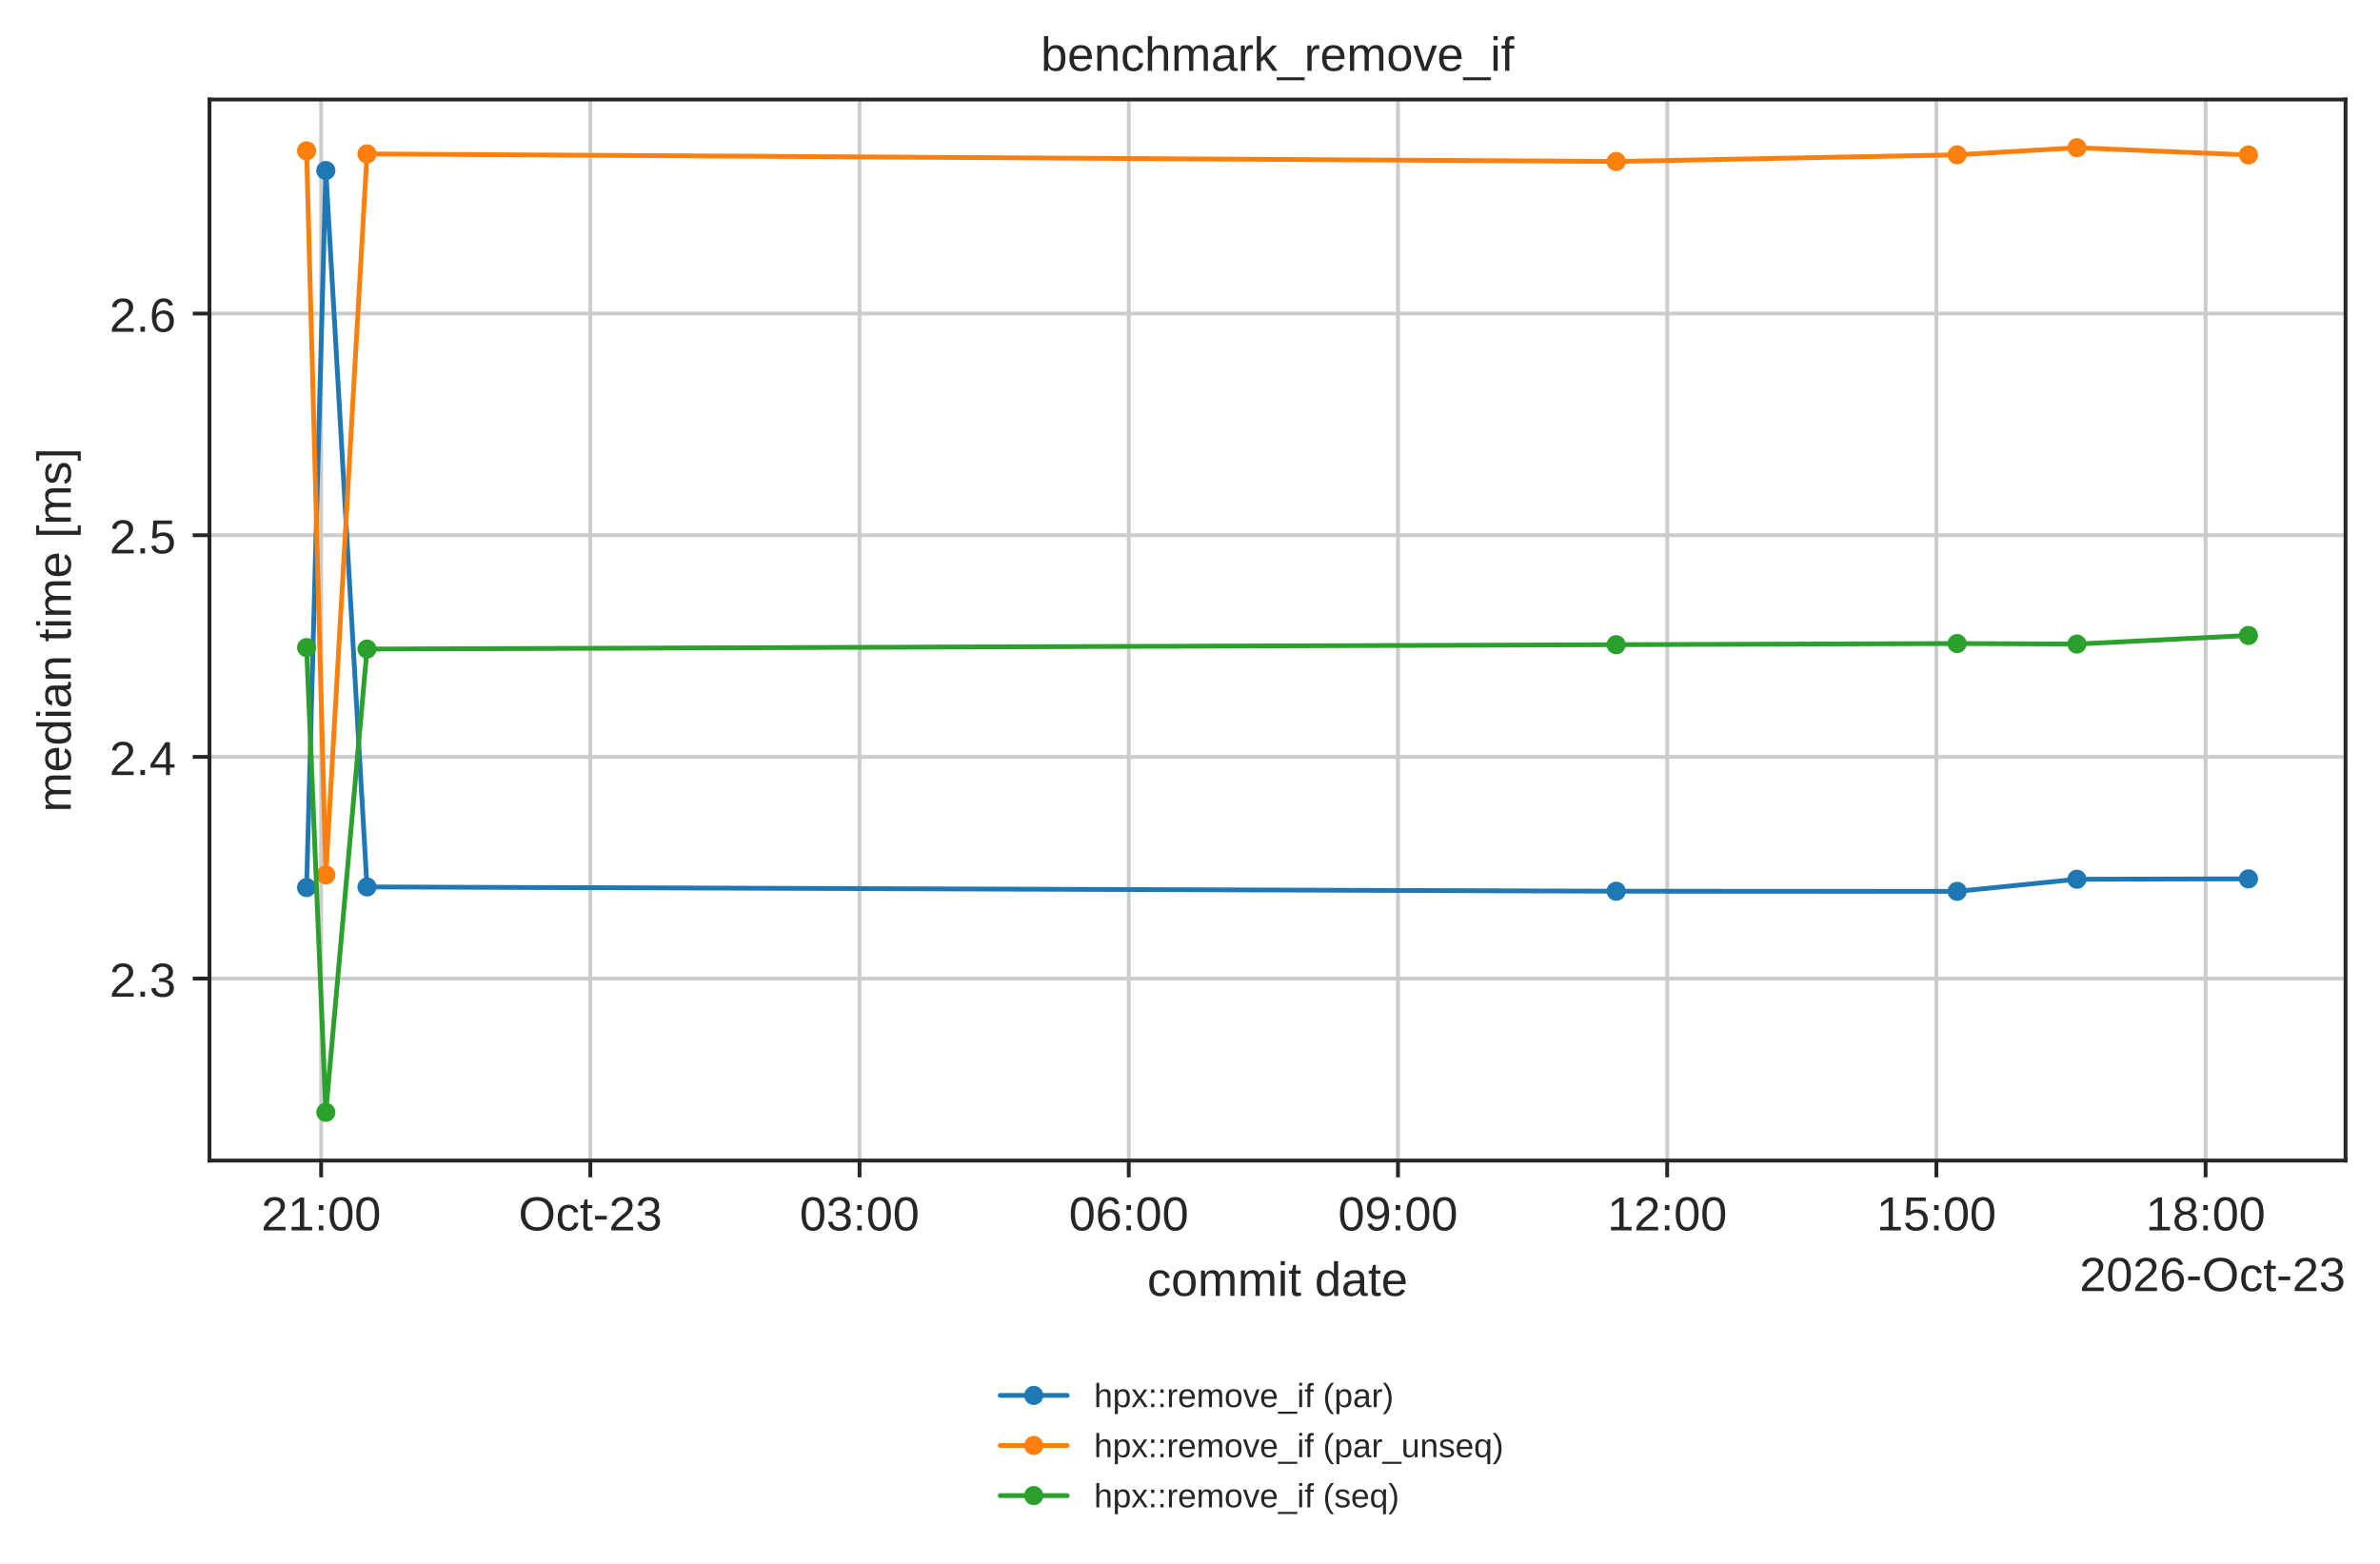
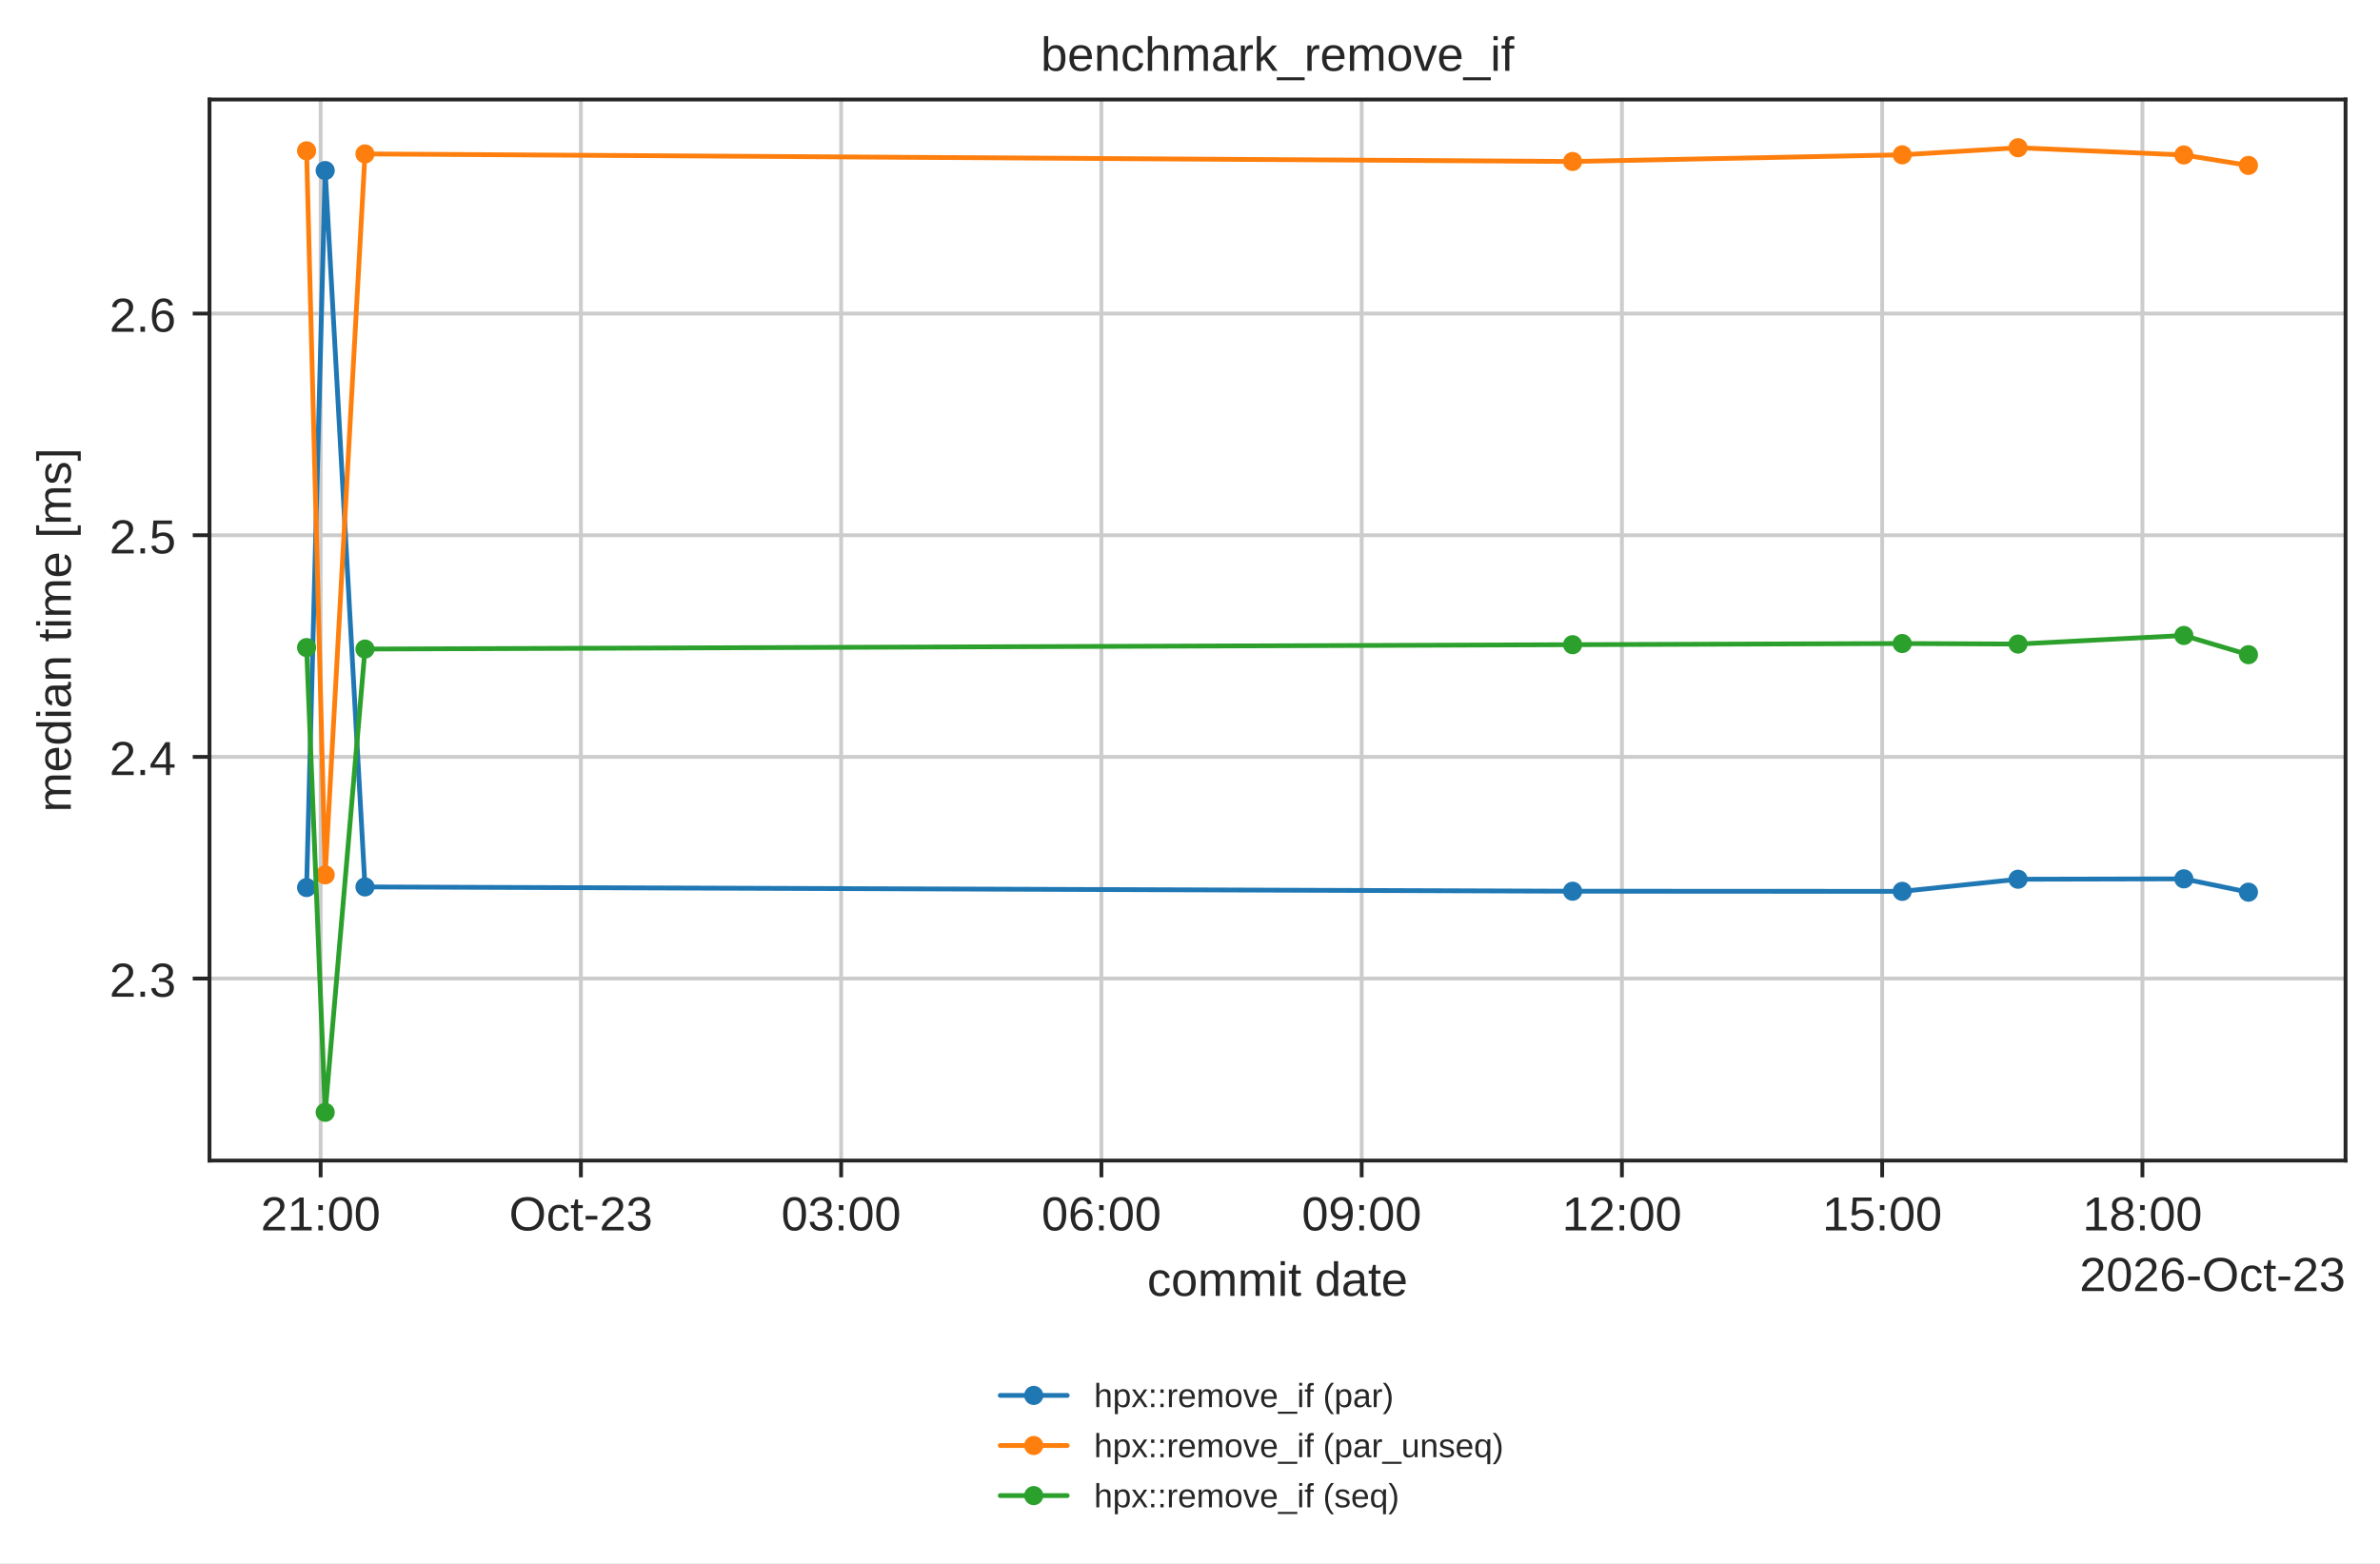
<svg xmlns="http://www.w3.org/2000/svg" xmlns:xlink="http://www.w3.org/1999/xlink" width="497.381pt" height="326.683pt" viewBox="0 0 497.381 326.683" version="1.1">
  <defs>
    <style type="text/css">*{stroke-linejoin: round; stroke-linecap: butt}</style>
  </defs>
  <g id="figure_1">
    <g id="patch_1">
      <path d="M 0 326.683  L 497.381 326.683  L 497.381 0  L 0 0  z " style="fill: #ffffff" />
    </g>
    <g id="axes_1">
      <g id="patch_2">
        <path d="M 43.781 242.558  L 490.181 242.558  L 490.181 20.798  L 43.781 20.798  z " style="fill: #ffffff" />
      </g>
      <g id="matplotlib.axis_1">
        <g id="xtick_1">
          <g id="line2d_1">
-             <path d="M 67.109 242.558  L 67.109 20.798  " clip-path="url(#p42d5f2c684)" style="fill: none; stroke: #cccccc; stroke-width: 0.8; stroke-linecap: round" />
+             <path d="M 67.008 242.558  L 67.008 20.798  " clip-path="url(#p42d5f2c684)" style="fill: none; stroke: #cccccc; stroke-width: 0.8; stroke-linecap: round" />
          </g>
          <g id="line2d_2">
            <defs>
              <path id="mdfc5214045" d="M 0 0  L 0 3.5  " style="stroke: #262626; stroke-width: 0.8" />
            </defs>
            <g>
-               <use xlink:href="#mdfc5214045" x="67.109" y="242.558" style="fill: #262626; stroke: #262626; stroke-width: 0.8" />
+               <use xlink:href="#mdfc5214045" x="67.008" y="242.558" style="fill: #262626; stroke: #262626; stroke-width: 0.8" />
            </g>
          </g>
          <g id="text_1">
-             <text style="fill: #262626; font: 10px 'Arial', 'DejaVu Sans', 'Liberation Sans', 'Bitstream Vera Sans', sans-serif; text-anchor: middle" x="67.109" y="257.157" transform="rotate(-0 67.10921 257.1569)">21:00</text>
+             <text style="fill: #262626; font: 10px 'Arial', 'DejaVu Sans', 'Liberation Sans', 'Bitstream Vera Sans', sans-serif; text-anchor: middle" x="67.008" y="257.157" transform="rotate(-0 67.00816 257.1569)">21:00</text>
          </g>
        </g>
        <g id="xtick_2">
          <g id="line2d_3">
-             <path d="M 123.37 242.558  L 123.37 20.798  " clip-path="url(#p42d5f2c684)" style="fill: none; stroke: #cccccc; stroke-width: 0.8; stroke-linecap: round" />
+             <path d="M 121.397 242.558  L 121.397 20.798  " clip-path="url(#p42d5f2c684)" style="fill: none; stroke: #cccccc; stroke-width: 0.8; stroke-linecap: round" />
          </g>
          <g id="line2d_4">
            <g>
-               <use xlink:href="#mdfc5214045" x="123.37" y="242.558" style="fill: #262626; stroke: #262626; stroke-width: 0.8" />
+               <use xlink:href="#mdfc5214045" x="121.397" y="242.558" style="fill: #262626; stroke: #262626; stroke-width: 0.8" />
            </g>
          </g>
          <g id="text_2">
-             <text style="fill: #262626; font: 10px 'Arial', 'DejaVu Sans', 'Liberation Sans', 'Bitstream Vera Sans', sans-serif; text-anchor: middle" x="123.37" y="257.157" transform="rotate(-0 123.3701 257.1569)">Oct-23</text>
+             <text style="fill: #262626; font: 10px 'Arial', 'DejaVu Sans', 'Liberation Sans', 'Bitstream Vera Sans', sans-serif; text-anchor: middle" x="121.397" y="257.157" transform="rotate(-0 121.3973 257.1569)">Oct-23</text>
          </g>
        </g>
        <g id="xtick_3">
          <g id="line2d_5">
-             <path d="M 179.631 242.558  L 179.631 20.798  " clip-path="url(#p42d5f2c684)" style="fill: none; stroke: #cccccc; stroke-width: 0.8; stroke-linecap: round" />
+             <path d="M 175.786 242.558  L 175.786 20.798  " clip-path="url(#p42d5f2c684)" style="fill: none; stroke: #cccccc; stroke-width: 0.8; stroke-linecap: round" />
          </g>
          <g id="line2d_6">
            <g>
-               <use xlink:href="#mdfc5214045" x="179.631" y="242.558" style="fill: #262626; stroke: #262626; stroke-width: 0.8" />
+               <use xlink:href="#mdfc5214045" x="175.786" y="242.558" style="fill: #262626; stroke: #262626; stroke-width: 0.8" />
            </g>
          </g>
          <g id="text_3">
-             <text style="fill: #262626; font: 10px 'Arial', 'DejaVu Sans', 'Liberation Sans', 'Bitstream Vera Sans', sans-serif; text-anchor: middle" x="179.631" y="257.157" transform="rotate(-0 179.631 257.1569)">03:00</text>
+             <text style="fill: #262626; font: 10px 'Arial', 'DejaVu Sans', 'Liberation Sans', 'Bitstream Vera Sans', sans-serif; text-anchor: middle" x="175.786" y="257.157" transform="rotate(-0 175.7864 257.1569)">03:00</text>
          </g>
        </g>
        <g id="xtick_4">
          <g id="line2d_7">
-             <path d="M 235.892 242.558  L 235.892 20.798  " clip-path="url(#p42d5f2c684)" style="fill: none; stroke: #cccccc; stroke-width: 0.8; stroke-linecap: round" />
+             <path d="M 230.175 242.558  L 230.175 20.798  " clip-path="url(#p42d5f2c684)" style="fill: none; stroke: #cccccc; stroke-width: 0.8; stroke-linecap: round" />
          </g>
          <g id="line2d_8">
            <g>
-               <use xlink:href="#mdfc5214045" x="235.892" y="242.558" style="fill: #262626; stroke: #262626; stroke-width: 0.8" />
+               <use xlink:href="#mdfc5214045" x="230.175" y="242.558" style="fill: #262626; stroke: #262626; stroke-width: 0.8" />
            </g>
          </g>
          <g id="text_4">
-             <text style="fill: #262626; font: 10px 'Arial', 'DejaVu Sans', 'Liberation Sans', 'Bitstream Vera Sans', sans-serif; text-anchor: middle" x="235.892" y="257.157" transform="rotate(-0 235.8919 257.1569)">06:00</text>
+             <text style="fill: #262626; font: 10px 'Arial', 'DejaVu Sans', 'Liberation Sans', 'Bitstream Vera Sans', sans-serif; text-anchor: middle" x="230.175" y="257.157" transform="rotate(-0 230.1754 257.1569)">06:00</text>
          </g>
        </g>
        <g id="xtick_5">
          <g id="line2d_9">
-             <path d="M 292.153 242.558  L 292.153 20.798  " clip-path="url(#p42d5f2c684)" style="fill: none; stroke: #cccccc; stroke-width: 0.8; stroke-linecap: round" />
+             <path d="M 284.565 242.558  L 284.565 20.798  " clip-path="url(#p42d5f2c684)" style="fill: none; stroke: #cccccc; stroke-width: 0.8; stroke-linecap: round" />
          </g>
          <g id="line2d_10">
            <g>
-               <use xlink:href="#mdfc5214045" x="292.153" y="242.558" style="fill: #262626; stroke: #262626; stroke-width: 0.8" />
+               <use xlink:href="#mdfc5214045" x="284.565" y="242.558" style="fill: #262626; stroke: #262626; stroke-width: 0.8" />
            </g>
          </g>
          <g id="text_5">
-             <text style="fill: #262626; font: 10px 'Arial', 'DejaVu Sans', 'Liberation Sans', 'Bitstream Vera Sans', sans-serif; text-anchor: middle" x="292.153" y="257.157" transform="rotate(-0 292.1528 257.1569)">09:00</text>
+             <text style="fill: #262626; font: 10px 'Arial', 'DejaVu Sans', 'Liberation Sans', 'Bitstream Vera Sans', sans-serif; text-anchor: middle" x="284.565" y="257.157" transform="rotate(-0 284.5645 257.1569)">09:00</text>
          </g>
        </g>
        <g id="xtick_6">
          <g id="line2d_11">
-             <path d="M 348.414 242.558  L 348.414 20.798  " clip-path="url(#p42d5f2c684)" style="fill: none; stroke: #cccccc; stroke-width: 0.8; stroke-linecap: round" />
+             <path d="M 338.954 242.558  L 338.954 20.798  " clip-path="url(#p42d5f2c684)" style="fill: none; stroke: #cccccc; stroke-width: 0.8; stroke-linecap: round" />
          </g>
          <g id="line2d_12">
            <g>
-               <use xlink:href="#mdfc5214045" x="348.414" y="242.558" style="fill: #262626; stroke: #262626; stroke-width: 0.8" />
+               <use xlink:href="#mdfc5214045" x="338.954" y="242.558" style="fill: #262626; stroke: #262626; stroke-width: 0.8" />
            </g>
          </g>
          <g id="text_6">
-             <text style="fill: #262626; font: 10px 'Arial', 'DejaVu Sans', 'Liberation Sans', 'Bitstream Vera Sans', sans-serif; text-anchor: middle" x="348.414" y="257.157" transform="rotate(-0 348.4137 257.1569)">12:00</text>
+             <text style="fill: #262626; font: 10px 'Arial', 'DejaVu Sans', 'Liberation Sans', 'Bitstream Vera Sans', sans-serif; text-anchor: middle" x="338.954" y="257.157" transform="rotate(-0 338.9536 257.1569)">12:00</text>
          </g>
        </g>
        <g id="xtick_7">
          <g id="line2d_13">
-             <path d="M 404.675 242.558  L 404.675 20.798  " clip-path="url(#p42d5f2c684)" style="fill: none; stroke: #cccccc; stroke-width: 0.8; stroke-linecap: round" />
+             <path d="M 393.343 242.558  L 393.343 20.798  " clip-path="url(#p42d5f2c684)" style="fill: none; stroke: #cccccc; stroke-width: 0.8; stroke-linecap: round" />
          </g>
          <g id="line2d_14">
            <g>
-               <use xlink:href="#mdfc5214045" x="404.675" y="242.558" style="fill: #262626; stroke: #262626; stroke-width: 0.8" />
+               <use xlink:href="#mdfc5214045" x="393.343" y="242.558" style="fill: #262626; stroke: #262626; stroke-width: 0.8" />
            </g>
          </g>
          <g id="text_7">
-             <text style="fill: #262626; font: 10px 'Arial', 'DejaVu Sans', 'Liberation Sans', 'Bitstream Vera Sans', sans-serif; text-anchor: middle" x="404.675" y="257.157" transform="rotate(-0 404.6746 257.1569)">15:00</text>
+             <text style="fill: #262626; font: 10px 'Arial', 'DejaVu Sans', 'Liberation Sans', 'Bitstream Vera Sans', sans-serif; text-anchor: middle" x="393.343" y="257.157" transform="rotate(-0 393.3427 257.1569)">15:00</text>
          </g>
        </g>
        <g id="xtick_8">
          <g id="line2d_15">
-             <path d="M 460.935 242.558  L 460.935 20.798  " clip-path="url(#p42d5f2c684)" style="fill: none; stroke: #cccccc; stroke-width: 0.8; stroke-linecap: round" />
+             <path d="M 447.732 242.558  L 447.732 20.798  " clip-path="url(#p42d5f2c684)" style="fill: none; stroke: #cccccc; stroke-width: 0.8; stroke-linecap: round" />
          </g>
          <g id="line2d_16">
            <g>
-               <use xlink:href="#mdfc5214045" x="460.935" y="242.558" style="fill: #262626; stroke: #262626; stroke-width: 0.8" />
+               <use xlink:href="#mdfc5214045" x="447.732" y="242.558" style="fill: #262626; stroke: #262626; stroke-width: 0.8" />
            </g>
          </g>
          <g id="text_8">
-             <text style="fill: #262626; font: 10px 'Arial', 'DejaVu Sans', 'Liberation Sans', 'Bitstream Vera Sans', sans-serif; text-anchor: middle" x="460.935" y="257.157" transform="rotate(-0 460.9355 257.1569)">18:00</text>
+             <text style="fill: #262626; font: 10px 'Arial', 'DejaVu Sans', 'Liberation Sans', 'Bitstream Vera Sans', sans-serif; text-anchor: middle" x="447.732" y="257.157" transform="rotate(-0 447.7318 257.1569)">18:00</text>
          </g>
        </g>
        <g id="text_9">
          <text style="fill: #262626; font: 10px 'Arial', 'DejaVu Sans', 'Liberation Sans', 'Bitstream Vera Sans', sans-serif; text-anchor: middle" x="266.981" y="270.835" transform="rotate(-0 266.9812 270.835)">commit date</text>
        </g>
        <g id="text_10">
          <text style="fill: #262626; font: 10px 'Arial', 'DejaVu Sans', 'Liberation Sans', 'Bitstream Vera Sans', sans-serif; text-anchor: end" x="490.181" y="269.835" transform="rotate(-0 490.1812 269.835)">2026-Oct-23</text>
        </g>
      </g>
      <g id="matplotlib.axis_2">
        <g id="ytick_1">
          <g id="line2d_17">
            <path d="M 43.781 204.518  L 490.181 204.518  " clip-path="url(#p42d5f2c684)" style="fill: none; stroke: #cccccc; stroke-width: 0.8; stroke-linecap: round" />
          </g>
          <g id="line2d_18">
            <defs>
              <path id="m414165cd4d" d="M 0 0  L -3.5 0  " style="stroke: #262626; stroke-width: 0.8" />
            </defs>
            <g>
              <use xlink:href="#m414165cd4d" x="43.781" y="204.518" style="fill: #262626; stroke: #262626; stroke-width: 0.8" />
            </g>
          </g>
          <g id="text_11">
            <text style="fill: #262626; font: 10px 'Arial', 'DejaVu Sans', 'Liberation Sans', 'Bitstream Vera Sans', sans-serif; text-anchor: end" x="36.781" y="208.317" transform="rotate(-0 36.78125 208.3168)">2.3</text>
          </g>
        </g>
        <g id="ytick_2">
          <g id="line2d_19">
            <path d="M 43.781 158.191  L 490.181 158.191  " clip-path="url(#p42d5f2c684)" style="fill: none; stroke: #cccccc; stroke-width: 0.8; stroke-linecap: round" />
          </g>
          <g id="line2d_20">
            <g>
              <use xlink:href="#m414165cd4d" x="43.781" y="158.191" style="fill: #262626; stroke: #262626; stroke-width: 0.8" />
            </g>
          </g>
          <g id="text_12">
            <text style="fill: #262626; font: 10px 'Arial', 'DejaVu Sans', 'Liberation Sans', 'Bitstream Vera Sans', sans-serif; text-anchor: end" x="36.781" y="161.99" transform="rotate(-0 36.78125 161.9899)">2.4</text>
          </g>
        </g>
        <g id="ytick_3">
          <g id="line2d_21">
            <path d="M 43.781 111.864  L 490.181 111.864  " clip-path="url(#p42d5f2c684)" style="fill: none; stroke: #cccccc; stroke-width: 0.8; stroke-linecap: round" />
          </g>
          <g id="line2d_22">
            <g>
              <use xlink:href="#m414165cd4d" x="43.781" y="111.864" style="fill: #262626; stroke: #262626; stroke-width: 0.8" />
            </g>
          </g>
          <g id="text_13">
            <text style="fill: #262626; font: 10px 'Arial', 'DejaVu Sans', 'Liberation Sans', 'Bitstream Vera Sans', sans-serif; text-anchor: end" x="36.781" y="115.663" transform="rotate(-0 36.78125 115.6629)">2.5</text>
          </g>
        </g>
        <g id="ytick_4">
          <g id="line2d_23">
            <path d="M 43.781 65.537  L 490.181 65.537  " clip-path="url(#p42d5f2c684)" style="fill: none; stroke: #cccccc; stroke-width: 0.8; stroke-linecap: round" />
          </g>
          <g id="line2d_24">
            <g>
              <use xlink:href="#m414165cd4d" x="43.781" y="65.537" style="fill: #262626; stroke: #262626; stroke-width: 0.8" />
            </g>
          </g>
          <g id="text_14">
            <text style="fill: #262626; font: 10px 'Arial', 'DejaVu Sans', 'Liberation Sans', 'Bitstream Vera Sans', sans-serif; text-anchor: end" x="36.781" y="69.336" transform="rotate(-0 36.78125 69.33599)">2.6</text>
          </g>
        </g>
        <g id="text_15">
          <text style="fill: #262626; font: 10px 'Arial', 'DejaVu Sans', 'Liberation Sans', 'Bitstream Vera Sans', sans-serif; text-anchor: middle" x="14.798" y="131.678" transform="rotate(-90 14.79844 131.6784)">median time [ms]</text>
        </g>
      </g>
      <g id="line2d_25">
-         <path d="M 64.072 185.5  L 68.094 35.643  L 76.7 185.37  L 337.755 186.266  L 409.009 186.295  L 434.045 183.762  L 469.89 183.683  " clip-path="url(#p42d5f2c684)" style="fill: none; stroke: #1f77b4; stroke-linecap: round" />
+         <path d="M 64.072 185.5  L 67.96 35.643  L 76.279 185.37  L 328.65 186.266  L 397.533 186.295  L 421.736 183.762  L 456.389 183.683  L 469.89 186.466  " clip-path="url(#p42d5f2c684)" style="fill: none; stroke: #1f77b4; stroke-linecap: round" />
        <defs>
          <path id="m20e5526daa" d="M 0 1.5  C 0.398 1.5 0.779 1.342 1.061 1.061  C 1.342 0.779 1.5 0.398 1.5 0  C 1.5 -0.398 1.342 -0.779 1.061 -1.061  C 0.779 -1.342 0.398 -1.5 0 -1.5  C -0.398 -1.5 -0.779 -1.342 -1.061 -1.061  C -1.342 -0.779 -1.5 -0.398 -1.5 0  C -1.5 0.398 -1.342 0.779 -1.061 1.061  C -0.779 1.342 -0.398 1.5 0 1.5  z " style="stroke: #1f77b4" />
        </defs>
        <g clip-path="url(#p42d5f2c684)">
          <use xlink:href="#m20e5526daa" x="64.072" y="185.5" style="fill: #1f77b4; stroke: #1f77b4" />
-           <use xlink:href="#m20e5526daa" x="68.094" y="35.643" style="fill: #1f77b4; stroke: #1f77b4" />
-           <use xlink:href="#m20e5526daa" x="76.7" y="185.37" style="fill: #1f77b4; stroke: #1f77b4" />
-           <use xlink:href="#m20e5526daa" x="337.755" y="186.266" style="fill: #1f77b4; stroke: #1f77b4" />
-           <use xlink:href="#m20e5526daa" x="409.009" y="186.295" style="fill: #1f77b4; stroke: #1f77b4" />
-           <use xlink:href="#m20e5526daa" x="434.045" y="183.762" style="fill: #1f77b4; stroke: #1f77b4" />
-           <use xlink:href="#m20e5526daa" x="469.89" y="183.683" style="fill: #1f77b4; stroke: #1f77b4" />
+           <use xlink:href="#m20e5526daa" x="67.96" y="35.643" style="fill: #1f77b4; stroke: #1f77b4" />
+           <use xlink:href="#m20e5526daa" x="76.279" y="185.37" style="fill: #1f77b4; stroke: #1f77b4" />
+           <use xlink:href="#m20e5526daa" x="328.65" y="186.266" style="fill: #1f77b4; stroke: #1f77b4" />
+           <use xlink:href="#m20e5526daa" x="397.533" y="186.295" style="fill: #1f77b4; stroke: #1f77b4" />
+           <use xlink:href="#m20e5526daa" x="421.736" y="183.762" style="fill: #1f77b4; stroke: #1f77b4" />
+           <use xlink:href="#m20e5526daa" x="456.389" y="183.683" style="fill: #1f77b4; stroke: #1f77b4" />
+           <use xlink:href="#m20e5526daa" x="469.89" y="186.466" style="fill: #1f77b4; stroke: #1f77b4" />
        </g>
      </g>
      <g id="line2d_26">
-         <path d="M 64.072 31.52  L 68.094 182.848  L 76.7 32.168  L 337.755 33.75  L 409.009 32.359  L 434.045 30.878  L 469.89 32.386  " clip-path="url(#p42d5f2c684)" style="fill: none; stroke: #ff7f0e; stroke-linecap: round" />
+         <path d="M 64.072 31.52  L 67.96 182.848  L 76.279 32.168  L 328.65 33.75  L 397.533 32.359  L 421.736 30.878  L 456.389 32.386  L 469.89 34.573  " clip-path="url(#p42d5f2c684)" style="fill: none; stroke: #ff7f0e; stroke-linecap: round" />
        <defs>
          <path id="m8123a8acb4" d="M 0 1.5  C 0.398 1.5 0.779 1.342 1.061 1.061  C 1.342 0.779 1.5 0.398 1.5 0  C 1.5 -0.398 1.342 -0.779 1.061 -1.061  C 0.779 -1.342 0.398 -1.5 0 -1.5  C -0.398 -1.5 -0.779 -1.342 -1.061 -1.061  C -1.342 -0.779 -1.5 -0.398 -1.5 0  C -1.5 0.398 -1.342 0.779 -1.061 1.061  C -0.779 1.342 -0.398 1.5 0 1.5  z " style="stroke: #ff7f0e" />
        </defs>
        <g clip-path="url(#p42d5f2c684)">
          <use xlink:href="#m8123a8acb4" x="64.072" y="31.52" style="fill: #ff7f0e; stroke: #ff7f0e" />
-           <use xlink:href="#m8123a8acb4" x="68.094" y="182.848" style="fill: #ff7f0e; stroke: #ff7f0e" />
-           <use xlink:href="#m8123a8acb4" x="76.7" y="32.168" style="fill: #ff7f0e; stroke: #ff7f0e" />
-           <use xlink:href="#m8123a8acb4" x="337.755" y="33.75" style="fill: #ff7f0e; stroke: #ff7f0e" />
-           <use xlink:href="#m8123a8acb4" x="409.009" y="32.359" style="fill: #ff7f0e; stroke: #ff7f0e" />
-           <use xlink:href="#m8123a8acb4" x="434.045" y="30.878" style="fill: #ff7f0e; stroke: #ff7f0e" />
-           <use xlink:href="#m8123a8acb4" x="469.89" y="32.386" style="fill: #ff7f0e; stroke: #ff7f0e" />
+           <use xlink:href="#m8123a8acb4" x="67.96" y="182.848" style="fill: #ff7f0e; stroke: #ff7f0e" />
+           <use xlink:href="#m8123a8acb4" x="76.279" y="32.168" style="fill: #ff7f0e; stroke: #ff7f0e" />
+           <use xlink:href="#m8123a8acb4" x="328.65" y="33.75" style="fill: #ff7f0e; stroke: #ff7f0e" />
+           <use xlink:href="#m8123a8acb4" x="397.533" y="32.359" style="fill: #ff7f0e; stroke: #ff7f0e" />
+           <use xlink:href="#m8123a8acb4" x="421.736" y="30.878" style="fill: #ff7f0e; stroke: #ff7f0e" />
+           <use xlink:href="#m8123a8acb4" x="456.389" y="32.386" style="fill: #ff7f0e; stroke: #ff7f0e" />
+           <use xlink:href="#m8123a8acb4" x="469.89" y="34.573" style="fill: #ff7f0e; stroke: #ff7f0e" />
        </g>
      </g>
      <g id="line2d_27">
-         <path d="M 64.072 135.343  L 68.094 232.478  L 76.7 135.654  L 337.755 134.741  L 409.009 134.498  L 434.045 134.608  L 469.89 132.816  " clip-path="url(#p42d5f2c684)" style="fill: none; stroke: #2ca02c; stroke-linecap: round" />
+         <path d="M 64.072 135.343  L 67.96 232.478  L 76.279 135.654  L 328.65 134.741  L 397.533 134.498  L 421.736 134.608  L 456.389 132.816  L 469.89 136.832  " clip-path="url(#p42d5f2c684)" style="fill: none; stroke: #2ca02c; stroke-linecap: round" />
        <defs>
          <path id="mc7b11249e2" d="M 0 1.5  C 0.398 1.5 0.779 1.342 1.061 1.061  C 1.342 0.779 1.5 0.398 1.5 0  C 1.5 -0.398 1.342 -0.779 1.061 -1.061  C 0.779 -1.342 0.398 -1.5 0 -1.5  C -0.398 -1.5 -0.779 -1.342 -1.061 -1.061  C -1.342 -0.779 -1.5 -0.398 -1.5 0  C -1.5 0.398 -1.342 0.779 -1.061 1.061  C -0.779 1.342 -0.398 1.5 0 1.5  z " style="stroke: #2ca02c" />
        </defs>
        <g clip-path="url(#p42d5f2c684)">
          <use xlink:href="#mc7b11249e2" x="64.072" y="135.343" style="fill: #2ca02c; stroke: #2ca02c" />
-           <use xlink:href="#mc7b11249e2" x="68.094" y="232.478" style="fill: #2ca02c; stroke: #2ca02c" />
-           <use xlink:href="#mc7b11249e2" x="76.7" y="135.654" style="fill: #2ca02c; stroke: #2ca02c" />
-           <use xlink:href="#mc7b11249e2" x="337.755" y="134.741" style="fill: #2ca02c; stroke: #2ca02c" />
-           <use xlink:href="#mc7b11249e2" x="409.009" y="134.498" style="fill: #2ca02c; stroke: #2ca02c" />
-           <use xlink:href="#mc7b11249e2" x="434.045" y="134.608" style="fill: #2ca02c; stroke: #2ca02c" />
-           <use xlink:href="#mc7b11249e2" x="469.89" y="132.816" style="fill: #2ca02c; stroke: #2ca02c" />
+           <use xlink:href="#mc7b11249e2" x="67.96" y="232.478" style="fill: #2ca02c; stroke: #2ca02c" />
+           <use xlink:href="#mc7b11249e2" x="76.279" y="135.654" style="fill: #2ca02c; stroke: #2ca02c" />
+           <use xlink:href="#mc7b11249e2" x="328.65" y="134.741" style="fill: #2ca02c; stroke: #2ca02c" />
+           <use xlink:href="#mc7b11249e2" x="397.533" y="134.498" style="fill: #2ca02c; stroke: #2ca02c" />
+           <use xlink:href="#mc7b11249e2" x="421.736" y="134.608" style="fill: #2ca02c; stroke: #2ca02c" />
+           <use xlink:href="#mc7b11249e2" x="456.389" y="132.816" style="fill: #2ca02c; stroke: #2ca02c" />
+           <use xlink:href="#mc7b11249e2" x="469.89" y="136.832" style="fill: #2ca02c; stroke: #2ca02c" />
        </g>
      </g>
      <g id="patch_3">
        <path d="M 43.781 242.558  L 43.781 20.798  " style="fill: none; stroke: #262626; stroke-width: 0.8; stroke-linejoin: miter; stroke-linecap: square" />
      </g>
      <g id="patch_4">
        <path d="M 490.181 242.558  L 490.181 20.798  " style="fill: none; stroke: #262626; stroke-width: 0.8; stroke-linejoin: miter; stroke-linecap: square" />
      </g>
      <g id="patch_5">
        <path d="M 43.781 242.558  L 490.181 242.558  " style="fill: none; stroke: #262626; stroke-width: 0.8; stroke-linejoin: miter; stroke-linecap: square" />
      </g>
      <g id="patch_6">
        <path d="M 43.781 20.798  L 490.181 20.798  " style="fill: none; stroke: #262626; stroke-width: 0.8; stroke-linejoin: miter; stroke-linecap: square" />
      </g>
      <g id="text_16">
        <text style="fill: #262626; font: 10px 'Arial', 'DejaVu Sans', 'Liberation Sans', 'Bitstream Vera Sans', sans-serif; text-anchor: middle" x="266.981" y="14.798" transform="rotate(-0 266.9812 14.79844)">benchmark_remove_if</text>
      </g>
      <g id="legend_1">
        <g id="line2d_28">
          <path d="M 209.033 291.644  L 216.033 291.644  L 223.033 291.644  " style="fill: none; stroke: #1f77b4; stroke-linecap: round" />
          <g>
            <use xlink:href="#m20e5526daa" x="216.033" y="291.644" style="fill: #1f77b4; stroke: #1f77b4" />
          </g>
        </g>
        <g id="text_17">
          <text style="fill: #262626; font: 7px 'Arial', 'DejaVu Sans', 'Liberation Sans', 'Bitstream Vera Sans', sans-serif; text-anchor: start" x="228.633" y="294.094" transform="rotate(-0 228.6333 294.0941)">hpx::remove_if (par)</text>
        </g>
        <g id="line2d_29">
          <path d="M 209.033 302.114  L 216.033 302.114  L 223.033 302.114  " style="fill: none; stroke: #ff7f0e; stroke-linecap: round" />
          <g>
            <use xlink:href="#m8123a8acb4" x="216.033" y="302.114" style="fill: #ff7f0e; stroke: #ff7f0e" />
          </g>
        </g>
        <g id="text_18">
          <text style="fill: #262626; font: 7px 'Arial', 'DejaVu Sans', 'Liberation Sans', 'Bitstream Vera Sans', sans-serif; text-anchor: start" x="228.633" y="304.564" transform="rotate(-0 228.6333 304.5635)">hpx::remove_if (par_unseq)</text>
        </g>
        <g id="line2d_30">
          <path d="M 209.033 312.583  L 216.033 312.583  L 223.033 312.583  " style="fill: none; stroke: #2ca02c; stroke-linecap: round" />
          <g>
            <use xlink:href="#mc7b11249e2" x="216.033" y="312.583" style="fill: #2ca02c; stroke: #2ca02c" />
          </g>
        </g>
        <g id="text_19">
          <text style="fill: #262626; font: 7px 'Arial', 'DejaVu Sans', 'Liberation Sans', 'Bitstream Vera Sans', sans-serif; text-anchor: start" x="228.633" y="315.033" transform="rotate(-0 228.6333 315.0329)">hpx::remove_if (seq)</text>
        </g>
      </g>
    </g>
  </g>
  <defs>
    <clipPath id="p42d5f2c684">
      <rect x="43.781" y="20.798" width="446.4" height="221.76" />
    </clipPath>
  </defs>
</svg>
